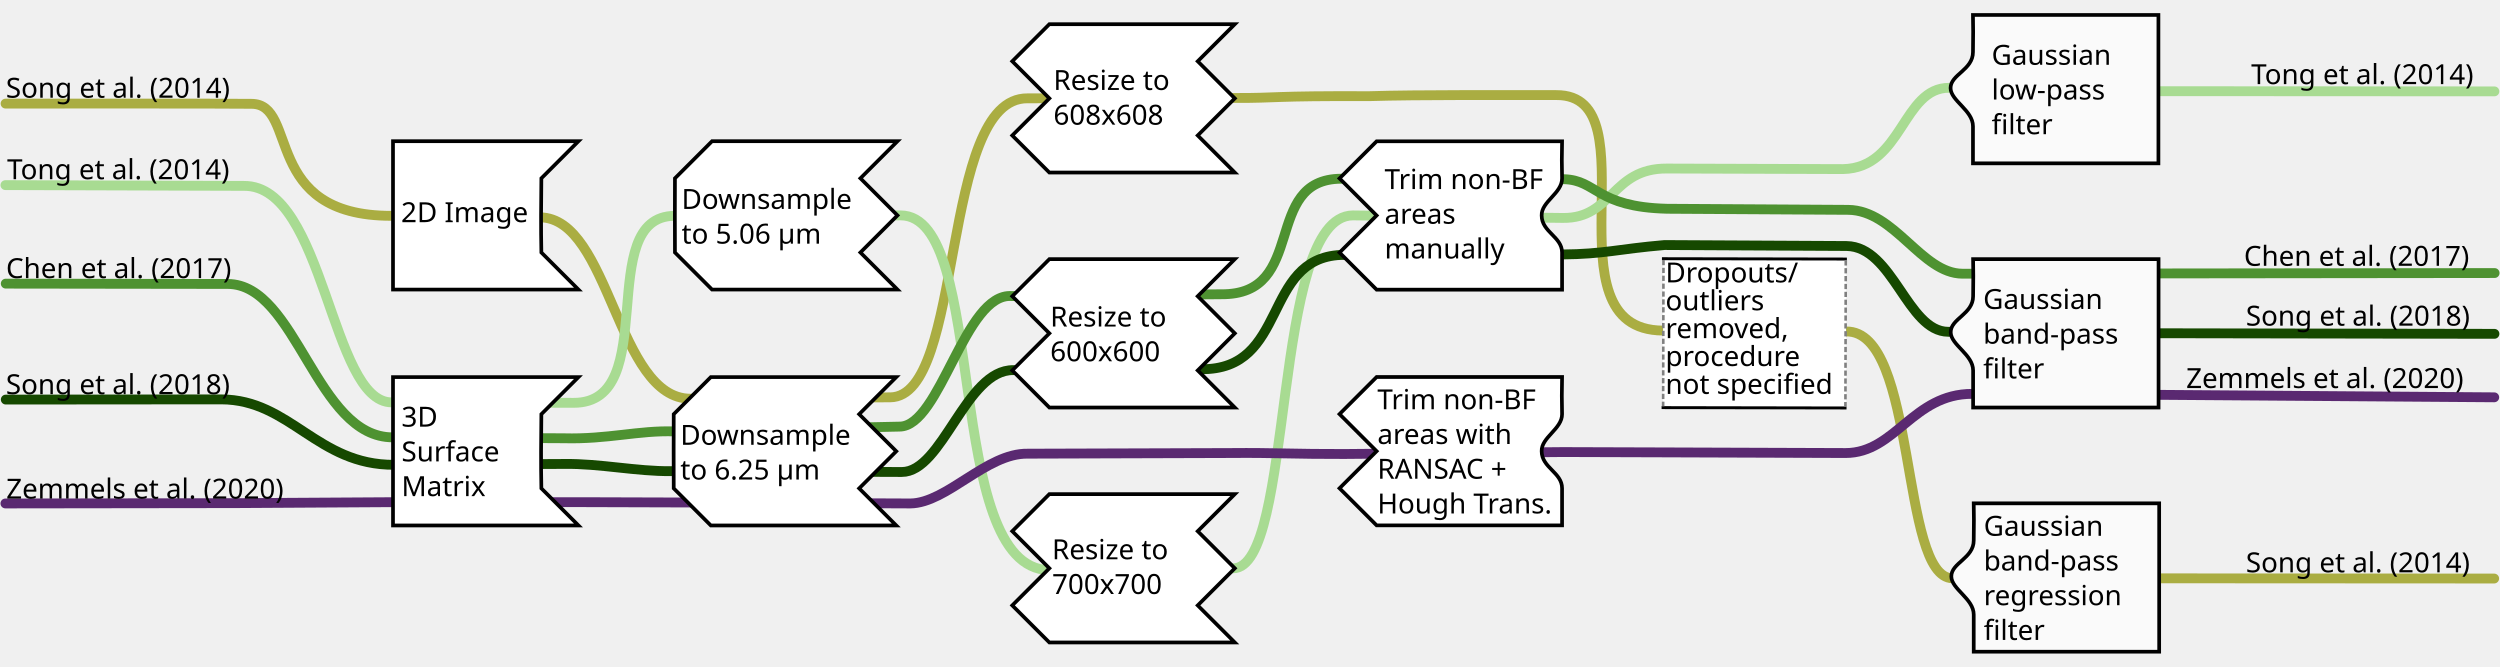
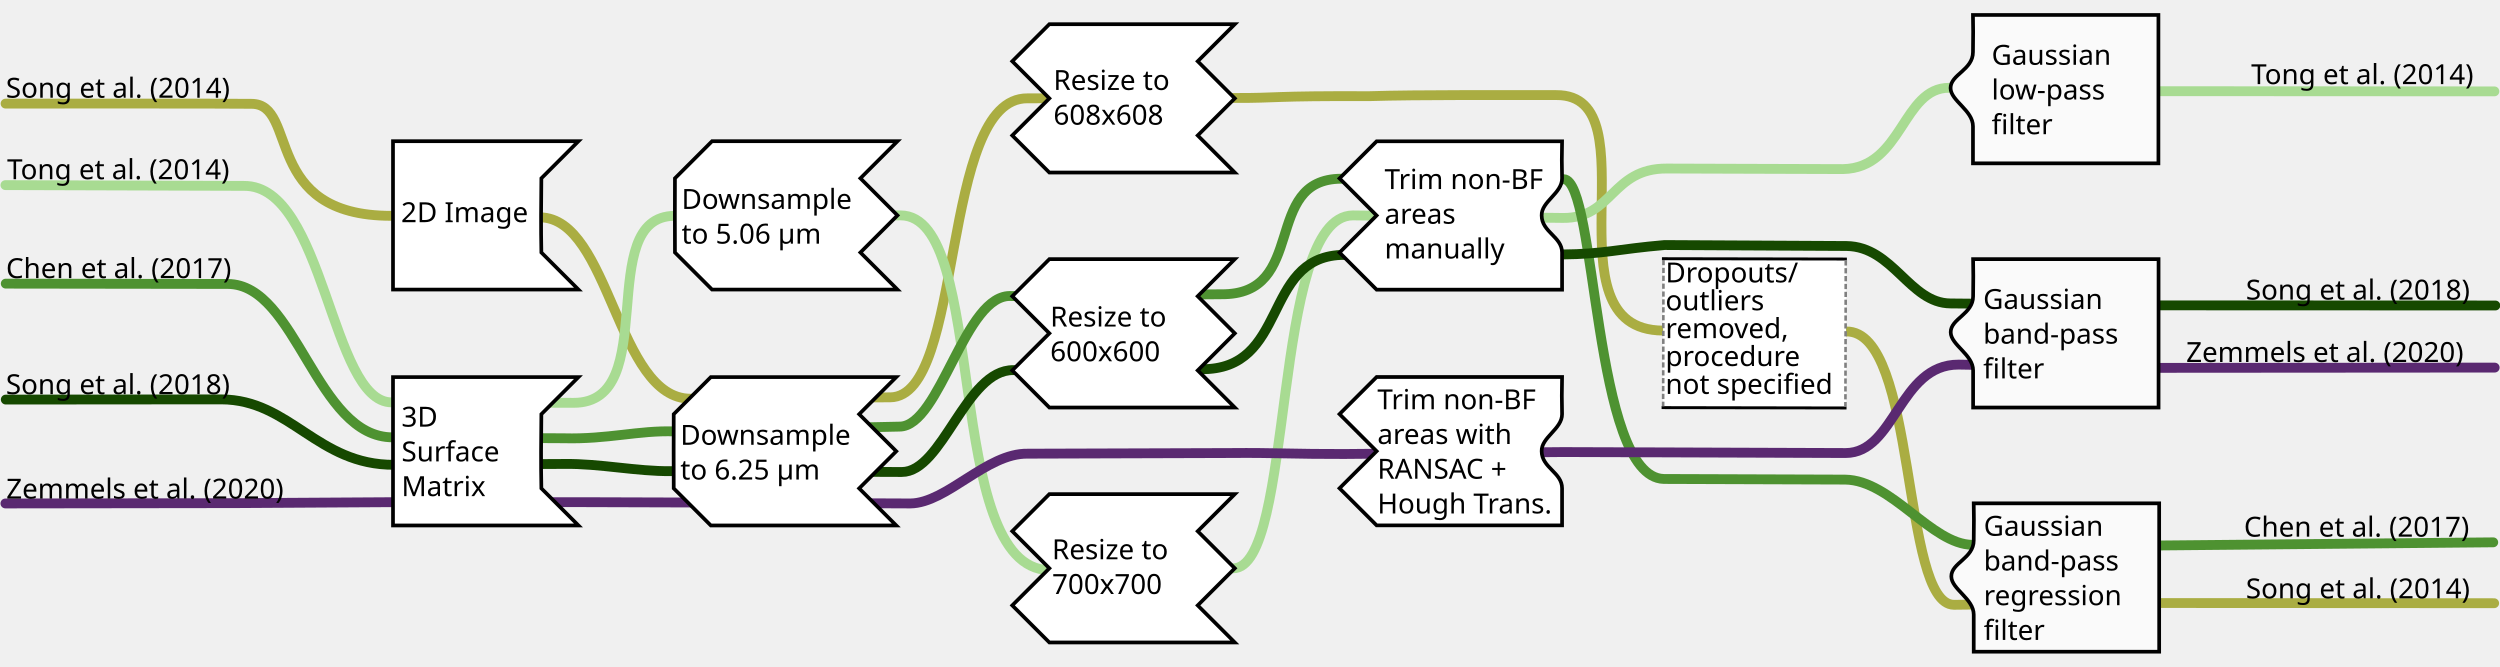
<svg xmlns="http://www.w3.org/2000/svg" xmlns:ns1="http://www.openswatchbook.org/uri/2009/osb" width="30in" height="8in" viewBox="0 0 762 203.2" version="1.1" id="svg8">
  <defs id="defs2">
    <linearGradient id="linearGradient6307" ns1:paint="solid">
      <stop style="stop-color:#000000;stop-opacity:1;" offset="0" id="stop6305" />
    </linearGradient>
    <linearGradient id="linearGradient4867" ns1:paint="solid">
      <stop style="stop-color:#f9ff00;stop-opacity:0;" offset="0" id="stop4865" />
    </linearGradient>
  </defs>
  <g id="layer3" transform="translate(-22.72662,-84.9005)" />
  <g id="layer1" transform="translate(-26.56308,87.33803)" />
  <g id="layer4" transform="translate(-22.72662,-84.9005)" />
  <g id="layer2" style="display:inline" transform="translate(-22.72662,-84.9005)">
    <g id="g1404" transform="translate(-0.044498,-3.999503)">
-       <path id="path355" d="m 24.463,120.478 c 0,0 70.725,-0.058 74.903,0.065 14.637,-0.07 2.919,34.183 42.713,34.142 14.745,0.035 34.424,0.014 45.302,0.458 21.411,0.275 23.349,55.328 45.907,55.284 22.233,-0.179 37.567,-0.32 60.829,-0.418 22.915,-0.182 14.924,-91.452 41.877,-91.139 l 63.489,-0.109 c 12.68,0.049 10.859,-0.676 40.616,-0.548 14.423,-0.464 43.016,-0.324 57.026,-0.331 30.056,-0.146 -4.093,71.57 32.516,71.781 22.048,0.795 32.806,-0.448 55.799,0.269 21.902,-0.404 16.243,75.073 32.476,75.23 26.147,-0.371 62.927,0.014 62.927,0.014 l 102.151,0.061" style="fill:none;stroke:#a6a938;stroke-width:3;stroke-linecap:round;stroke-linejoin:round;stroke-miterlimit:4;stroke-dasharray:none;stroke-opacity:0.941" />
+       <path id="path355" d="m 24.463,120.478 c 0,0 70.725,-0.058 74.903,0.065 14.637,-0.07 2.919,34.183 42.713,34.142 14.745,0.035 34.424,0.014 45.302,0.458 21.411,0.275 23.349,55.328 45.907,55.284 22.233,-0.179 37.567,-0.32 60.829,-0.418 22.915,-0.182 14.924,-91.452 41.877,-91.139 l 63.489,-0.109 c 12.68,0.049 10.859,-0.676 40.616,-0.548 14.423,-0.464 43.016,-0.324 57.026,-0.331 30.056,-0.146 -4.093,71.57 32.516,71.781 22.048,0.795 32.806,-0.448 55.799,0.269 21.902,-0.404 16.661,83.156 32.894,83.312 26.147,-0.371 62.927,-0.543 62.927,-0.543 l 101.733,0.061" style="fill:none;stroke:#a6a938;stroke-width:3;stroke-linecap:round;stroke-linejoin:round;stroke-miterlimit:4;stroke-dasharray:none;stroke-opacity:0.941" />
      <path id="path6311" d="m 24.422,145.325 72.715,0.233 c 24.621,-0.203 26.419,65.977 45.012,65.985 l 55.464,0.139 c 27.117,0.066 5.893,-56.863 30.798,-56.997 l 68.842,-0.139 c 27.131,0.004 12.61,107.381 45.291,108.14 l 56.021,-0.557 c 19.076,0.182 11.426,-107.365 36.541,-107.573 l 64.018,0.771 c 15.257,0.181 14.771,-15.135 31.68,-15.058 l 53.71,0.171 c 18.209,-0.334 18.066,-24.916 32.437,-24.78 18.516,-0.201 43.171,1.017 64.264,1.032 l 101.848,0.058" style="fill:none;stroke:#a8db92;stroke-width:3;stroke-linecap:round;stroke-linejoin:round;stroke-miterlimit:4;stroke-dasharray:none;stroke-opacity:1" />
-       <path id="path6313" d="m 24.521,175.351 67.669,0.099 c 21.112,0.07 26.854,46.896 50.377,46.754 l 52.05,0.279 c 13.409,0.364 22.763,-2.463 33.794,-2.09 l 68.494,-1.463 c 12.495,0.066 19.913,-40.972 34.282,-39.786 l 63.686,-0.557 c 26.798,0.37 12.252,-35.109 36.725,-35.216 l 67.797,0.146 c 10.24,0.254 9.74,8.473 31.49,9.013 l 55.236,0.331 c 14.217,0.168 22.31,19.396 34.806,19.465 l 59.946,-0.082 102.256,-0.122" style="fill:none;stroke:#4e9231;stroke-width:3;stroke-linecap:round;stroke-linejoin:round;stroke-miterlimit:4;stroke-dasharray:none;stroke-opacity:1" />
-       <path id="path6313-3" d="m 24.528,210.69 65.677,-0.058 c 21.112,0.07 29.222,20.081 52.745,19.939 l 51.843,-0.263 c 10.73,-0.154 22.079,2.321 32.476,2.197 l 70.337,0.258 c 12.495,0.066 19.53,-31.252 34.046,-31.052 l 57.136,-0.279 c 26.798,0.37 18.57,-33.73 42.648,-34.823 l 67.493,-0.149 c 12.85,-0.115 16.998,-1.654 31.194,-2.875 l 55.47,0.299 c 14.217,0.168 18.497,26.077 30.993,26.146 l 64.202,0.443 102.29,0.182" style="fill:none;stroke:#164900;stroke-width:3;stroke-linecap:round;stroke-linejoin:round;stroke-miterlimit:4;stroke-dasharray:none;stroke-opacity:1" />
-       <path id="path6429" d="m 24.415,242.355 70.259,-0.099 48.186,-0.296 h 57.252 l 31.237,0.099 68.879,0.296 c 11.117,-0.099 23.246,-15.393 35.77,-15.175 l 62.08,-0.197 c 12.838,-0.129 19.703,0.351 34.489,0.296 l 66.613,-0.591 30.941,0.099 55.182,0.197 c 15.171,0.003 20.516,-18.077 38.628,-18.033 l 56.956,0.296 102.128,0.755" style="fill:none;stroke:#5a2971;stroke-width:3;stroke-linecap:round;stroke-linejoin:round;stroke-miterlimit:4;stroke-dasharray:none;stroke-opacity:1" />
+       <path id="path6313" d="m 24.521,175.351 67.669,0.099 c 21.112,0.07 26.854,46.896 50.377,46.754 l 52.05,0.279 c 13.409,0.364 22.763,-2.463 33.794,-2.09 l 68.494,-1.463 c 12.495,0.066 19.913,-40.972 34.282,-39.786 l 63.686,-0.557 c 26.798,0.37 12.252,-35.109 36.725,-35.216 l 67.797,0.146 c 10.24,0.254 8.765,90.833 30.514,91.372 l 55.236,0.192 c 14.217,0.168 26.352,19.814 38.847,19.883 l 57.02,0.197 101.699,-0.959" style="fill:none;stroke:#4e9231;stroke-width:3;stroke-linecap:round;stroke-linejoin:round;stroke-miterlimit:4;stroke-dasharray:none;stroke-opacity:1" />
+       <path id="path6313-3" d="m 24.528,210.69 65.677,-0.058 c 21.112,0.07 29.222,20.081 52.745,19.939 l 51.843,-0.263 c 10.73,-0.154 22.079,2.321 32.476,2.197 l 70.337,0.258 c 12.495,0.066 19.53,-31.252 34.046,-31.052 l 57.136,-0.279 c 26.798,0.37 18.57,-33.73 42.648,-34.823 l 67.493,-0.149 c 12.85,-0.115 16.998,-1.654 31.194,-2.875 l 55.47,0.299 c 14.217,0.168 19.194,17.436 31.689,17.506 l 63.923,0.583 102.151,0.042" style="fill:none;stroke:#164900;stroke-width:3;stroke-linecap:round;stroke-linejoin:round;stroke-miterlimit:4;stroke-dasharray:none;stroke-opacity:1" />
+       <path id="path6429" d="m 24.415,242.355 70.259,-0.099 48.186,-0.296 h 57.252 l 31.237,0.099 68.879,0.296 c 11.117,-0.099 23.246,-15.393 35.77,-15.175 l 62.08,-0.197 c 12.838,-0.129 19.703,0.351 34.489,0.296 l 66.613,-0.591 30.941,0.099 55.182,0.197 c 15.171,0.003 16.335,-26.996 34.447,-26.952 l 60.858,0.992 102.546,-0.082" style="fill:none;stroke:#5a2971;stroke-width:3;stroke-linecap:round;stroke-linejoin:round;stroke-miterlimit:4;stroke-dasharray:none;stroke-opacity:1" />
      <g transform="translate(2.046291,0.788318)" id="g6877">
        <g id="g938">
          <text id="text6831" y="117.899" x="22.506" style="font-style:normal;font-weight:normal;font-size:10.583px;line-height:1.25;font-family:sans-serif;letter-spacing:0px;word-spacing:0px;fill:#000000;fill-opacity:1;stroke:none;stroke-width:0.265" xml:space="preserve">
            <tspan style="font-style:normal;font-variant:normal;font-weight:normal;font-stretch:normal;font-size:8.467px;font-family:sans-serif;-inkscape-font-specification:'sans-serif, Normal';font-variant-ligatures:normal;font-variant-caps:normal;font-variant-numeric:normal;font-feature-settings:normal;text-align:start;writing-mode:lr-tb;text-anchor:start;stroke-width:0.265" y="117.899" x="22.506" id="tspan6829">Song et al. (2014)</tspan>
          </text>
          <text xml:space="preserve" style="font-style:normal;font-weight:normal;font-size:10.583px;line-height:1.25;font-family:sans-serif;letter-spacing:0px;word-spacing:0px;fill:#000000;fill-opacity:1;stroke:none;stroke-width:0.265" x="22.895" y="142.731" id="text6835">
            <tspan id="tspan6833" x="22.895" y="142.731" style="font-style:normal;font-variant:normal;font-weight:normal;font-stretch:normal;font-size:8.467px;font-family:sans-serif;-inkscape-font-specification:'sans-serif, Normal';font-variant-ligatures:normal;font-variant-caps:normal;font-variant-numeric:normal;font-feature-settings:normal;text-align:start;writing-mode:lr-tb;text-anchor:start;stroke-width:0.265">Tong et al. (2014)</tspan>
          </text>
          <text id="text6839" y="172.884" x="22.561" style="font-style:normal;font-weight:normal;font-size:10.583px;line-height:1.25;font-family:sans-serif;letter-spacing:0px;word-spacing:0px;fill:#000000;fill-opacity:1;stroke:none;stroke-width:0.265" xml:space="preserve">
            <tspan style="font-style:normal;font-variant:normal;font-weight:normal;font-stretch:normal;font-size:8.467px;font-family:sans-serif;-inkscape-font-specification:'sans-serif, Normal';font-variant-ligatures:normal;font-variant-caps:normal;font-variant-numeric:normal;font-feature-settings:normal;text-align:start;writing-mode:lr-tb;text-anchor:start;stroke-width:0.265" y="172.884" x="22.561" id="tspan6837">Chen et al. (2017)</tspan>
          </text>
          <text xml:space="preserve" style="font-style:normal;font-weight:normal;font-size:10.583px;line-height:1.25;font-family:sans-serif;letter-spacing:0px;word-spacing:0px;fill:#000000;fill-opacity:1;stroke:none;stroke-width:0.265" x="22.506" y="208.26" id="text6843">
            <tspan id="tspan6841" x="22.506" y="208.26" style="font-style:normal;font-variant:normal;font-weight:normal;font-stretch:normal;font-size:8.467px;font-family:sans-serif;-inkscape-font-specification:'sans-serif, Normal';font-variant-ligatures:normal;font-variant-caps:normal;font-variant-numeric:normal;font-feature-settings:normal;text-align:start;writing-mode:lr-tb;text-anchor:start;stroke-width:0.265">Song et al. (2018)</tspan>
          </text>
          <text id="text6847" y="240.088" x="22.625" style="font-style:normal;font-weight:normal;font-size:10.583px;line-height:1.25;font-family:sans-serif;letter-spacing:0px;word-spacing:0px;fill:#000000;fill-opacity:1;stroke:none;stroke-width:0.265" xml:space="preserve">
            <tspan style="font-style:normal;font-variant:normal;font-weight:normal;font-stretch:normal;font-size:8.467px;font-family:sans-serif;-inkscape-font-specification:'sans-serif, Normal';font-variant-ligatures:normal;font-variant-caps:normal;font-variant-numeric:normal;font-feature-settings:normal;text-align:start;writing-mode:lr-tb;text-anchor:start;stroke-width:0.265" y="240.088" x="22.625" id="tspan6845">Zemmels et al. (2020)</tspan>
          </text>
        </g>
      </g>
-       <text id="text6831-4" y="263.342" x="707.299" style="font-style:normal;font-weight:normal;font-size:10.583px;line-height:1.25;font-family:sans-serif;letter-spacing:0px;word-spacing:0px;fill:#000000;fill-opacity:1;stroke:none;stroke-width:0.265" xml:space="preserve">
-         <tspan style="font-style:normal;font-variant:normal;font-weight:normal;font-stretch:normal;font-size:8.467px;font-family:sans-serif;-inkscape-font-specification:'sans-serif, Normal';font-variant-ligatures:normal;font-variant-caps:normal;font-variant-numeric:normal;font-feature-settings:normal;text-align:start;writing-mode:lr-tb;text-anchor:start;stroke-width:0.265" y="263.342" x="707.299" id="tspan6829-9">Song et al. (2014)</tspan>
+       <text id="text6831-4" y="271.28" x="707.299" style="font-style:normal;font-weight:normal;font-size:10.583px;line-height:1.25;font-family:sans-serif;letter-spacing:0px;word-spacing:0px;fill:#000000;fill-opacity:1;stroke:none;stroke-width:0.265" xml:space="preserve">
+         <tspan style="font-style:normal;font-variant:normal;font-weight:normal;font-stretch:normal;font-size:8.467px;font-family:sans-serif;-inkscape-font-specification:'sans-serif, Normal';font-variant-ligatures:normal;font-variant-caps:normal;font-variant-numeric:normal;font-feature-settings:normal;text-align:start;writing-mode:lr-tb;text-anchor:start;stroke-width:0.265" y="271.28" x="707.299" id="tspan6829-9">Song et al. (2014)</tspan>
      </text>
      <text xml:space="preserve" style="font-style:normal;font-weight:normal;font-size:10.583px;line-height:1.25;font-family:sans-serif;letter-spacing:0px;word-spacing:0px;fill:#000000;fill-opacity:1;stroke:none;stroke-width:0.265" x="708.937" y="114.547" id="text6835-3">
        <tspan id="tspan6833-1" x="708.937" y="114.547" style="font-style:normal;font-variant:normal;font-weight:normal;font-stretch:normal;font-size:8.467px;font-family:sans-serif;-inkscape-font-specification:'sans-serif, Normal';font-variant-ligatures:normal;font-variant-caps:normal;font-variant-numeric:normal;font-feature-settings:normal;text-align:start;writing-mode:lr-tb;text-anchor:start;stroke-width:0.265">Tong et al. (2014)</tspan>
      </text>
-       <text id="text6839-3" y="169.926" x="706.721" style="font-style:normal;font-weight:normal;font-size:10.583px;line-height:1.25;font-family:sans-serif;letter-spacing:0px;word-spacing:0px;fill:#000000;fill-opacity:1;stroke:none;stroke-width:0.265" xml:space="preserve">
-         <tspan style="font-style:normal;font-variant:normal;font-weight:normal;font-stretch:normal;font-size:8.467px;font-family:sans-serif;-inkscape-font-specification:'sans-serif, Normal';font-variant-ligatures:normal;font-variant-caps:normal;font-variant-numeric:normal;font-feature-settings:normal;text-align:start;writing-mode:lr-tb;text-anchor:start;stroke-width:0.265" y="169.926" x="706.721" id="tspan6837-8">Chen et al. (2017)</tspan>
+       <text id="text6839-3" y="252.475" x="706.721" style="font-style:normal;font-weight:normal;font-size:10.583px;line-height:1.25;font-family:sans-serif;letter-spacing:0px;word-spacing:0px;fill:#000000;fill-opacity:1;stroke:none;stroke-width:0.265" xml:space="preserve">
+         <tspan style="font-style:normal;font-variant:normal;font-weight:normal;font-stretch:normal;font-size:8.467px;font-family:sans-serif;-inkscape-font-specification:'sans-serif, Normal';font-variant-ligatures:normal;font-variant-caps:normal;font-variant-numeric:normal;font-feature-settings:normal;text-align:start;writing-mode:lr-tb;text-anchor:start;stroke-width:0.265" y="252.475" x="706.721" id="tspan6837-8">Chen et al. (2017)</tspan>
      </text>
-       <text xml:space="preserve" style="font-style:normal;font-weight:normal;font-size:10.583px;line-height:1.25;font-family:sans-serif;letter-spacing:0px;word-spacing:0px;fill:#000000;fill-opacity:1;stroke:none;stroke-width:0.265" x="707.299" y="188.156" id="text6843-7">
-         <tspan id="tspan6841-9" x="707.299" y="188.156" style="font-style:normal;font-variant:normal;font-weight:normal;font-stretch:normal;font-size:8.467px;font-family:sans-serif;-inkscape-font-specification:'sans-serif, Normal';font-variant-ligatures:normal;font-variant-caps:normal;font-variant-numeric:normal;font-feature-settings:normal;text-align:start;writing-mode:lr-tb;text-anchor:start;stroke-width:0.265">Song et al. (2018)</tspan>
+       <text xml:space="preserve" style="font-style:normal;font-weight:normal;font-size:10.583px;line-height:1.25;font-family:sans-serif;letter-spacing:0px;word-spacing:0px;fill:#000000;fill-opacity:1;stroke:none;stroke-width:0.265" x="707.299" y="180.219" id="text6843-7">
+         <tspan id="tspan6841-9" x="707.299" y="180.219" style="font-style:normal;font-variant:normal;font-weight:normal;font-stretch:normal;font-size:8.467px;font-family:sans-serif;-inkscape-font-specification:'sans-serif, Normal';font-variant-ligatures:normal;font-variant-caps:normal;font-variant-numeric:normal;font-feature-settings:normal;text-align:start;writing-mode:lr-tb;text-anchor:start;stroke-width:0.265">Song et al. (2018)</tspan>
      </text>
-       <text id="text6847-3" y="207.174" x="689.109" style="font-style:normal;font-weight:normal;font-size:10.583px;line-height:1.25;font-family:sans-serif;letter-spacing:0px;word-spacing:0px;fill:#000000;fill-opacity:1;stroke:none;stroke-width:0.265" xml:space="preserve">
-         <tspan style="font-style:normal;font-variant:normal;font-weight:normal;font-stretch:normal;font-size:8.467px;font-family:sans-serif;-inkscape-font-specification:'sans-serif, Normal';font-variant-ligatures:normal;font-variant-caps:normal;font-variant-numeric:normal;font-feature-settings:normal;text-align:start;writing-mode:lr-tb;text-anchor:start;stroke-width:0.265" y="207.174" x="689.109" id="tspan6845-8">Zemmels et al. (2020)</tspan>
+       <text id="text6847-3" y="199.237" x="689.109" style="font-style:normal;font-weight:normal;font-size:10.583px;line-height:1.25;font-family:sans-serif;letter-spacing:0px;word-spacing:0px;fill:#000000;fill-opacity:1;stroke:none;stroke-width:0.265" xml:space="preserve">
+         <tspan style="font-style:normal;font-variant:normal;font-weight:normal;font-stretch:normal;font-size:8.467px;font-family:sans-serif;-inkscape-font-specification:'sans-serif, Normal';font-variant-ligatures:normal;font-variant-caps:normal;font-variant-numeric:normal;font-feature-settings:normal;text-align:start;writing-mode:lr-tb;text-anchor:start;stroke-width:0.265" y="199.237" x="689.109" id="tspan6845-8">Zemmels et al. (2020)</tspan>
      </text>
      <g id="g1220">
        <path style="fill:#ffffff;fill-opacity:1;stroke:#000000;stroke-width:1.13px;stroke-linecap:butt;stroke-linejoin:miter;stroke-opacity:1" d="m 142.557,131.941 v 11.305 11.305 11.305 11.305 h 56.525 l -11.305,-11.305 c -0.155,-7.537 -0.074,-15.073 0,-22.61 l 11.305,-11.305 z" id="path3752-9-9" />
        <path style="fill:#ffffff;fill-opacity:1;stroke:#000000;stroke-width:1.13px;stroke-linecap:butt;stroke-linejoin:miter;stroke-opacity:1" d="m 142.557,203.839 v 11.305 11.305 11.305 11.305 h 56.525 l -11.305,-11.305 c -0.155,-7.537 -0.074,-15.073 0,-22.61 l 11.305,-11.305 z" id="path3752-9" />
        <text xml:space="preserve" style="font-style:normal;font-weight:normal;font-size:10.583px;line-height:1.25;font-family:sans-serif;letter-spacing:0px;word-spacing:0px;fill:#000000;fill-opacity:1;stroke:none;stroke-width:0.265" x="145.013" y="156.616" id="text4809">
          <tspan id="tspan4807" x="145.013" y="156.616" style="font-style:normal;font-variant:normal;font-weight:normal;font-stretch:normal;font-size:8.467px;font-family:sans-serif;-inkscape-font-specification:'sans-serif, Normal';font-variant-ligatures:normal;font-variant-caps:normal;font-variant-numeric:normal;font-feature-settings:normal;text-align:start;writing-mode:lr-tb;text-anchor:start;stroke-width:0.265">2D Image</tspan>
        </text>
        <text xml:space="preserve" style="font-style:normal;font-weight:normal;font-size:5.644px;line-height:1.25;font-family:sans-serif;letter-spacing:0px;word-spacing:0px;fill:#000000;fill-opacity:1;stroke:none;stroke-width:0.265" x="145.138" y="218.948" id="text4845">
          <tspan id="tspan4843" x="145.138" y="218.948" style="font-size:8.467px;stroke-width:0.265">3D </tspan>
          <tspan x="145.138" y="229.531" style="font-size:8.467px;stroke-width:0.265" id="tspan1210">Surface</tspan>
          <tspan x="145.138" y="240.114" style="font-size:8.467px;stroke-width:0.265" id="tspan4847">Matrix</tspan>
        </text>
      </g>
      <g transform="translate(30.52428)" id="g6816">
        <path style="display:inline;fill:#fafafa;fill-opacity:1;stroke:#000000;stroke-width:1.13px;stroke-linecap:butt;stroke-linejoin:miter;stroke-opacity:1" d="m 593.608,93.465 c 0.106,4.772 0.045,5.152 0,11.305 0.003,5.466 -6.856,6.822 -6.829,10.978 0.027,3.875 6.825,6.774 6.829,11.632 -0.006,4.844 -0.006,7.069 0,11.305 h 56.525 v -45.22 z" id="path3752-3-2" />
        <text xml:space="preserve" style="font-style:normal;font-weight:normal;font-size:5.644px;line-height:1.25;font-family:sans-serif;letter-spacing:0px;word-spacing:0px;fill:#000000;fill-opacity:1;stroke:none;stroke-width:0.265" x="599.284" y="108.648" id="text5264">
          <tspan id="tspan5262" x="599.284" y="108.648" style="font-size:8.467px;stroke-width:0.265">Gaussian</tspan>
          <tspan x="599.284" y="119.231" style="font-size:8.467px;stroke-width:0.265" id="tspan5266">low-pass </tspan>
          <tspan x="599.284" y="129.814" style="font-size:8.467px;stroke-width:0.265" id="tspan5270">filter</tspan>
        </text>
        <path style="display:inline;fill:#fafafa;fill-opacity:1;stroke:#000000;stroke-width:1.13px;stroke-linecap:butt;stroke-linejoin:miter;stroke-opacity:1" d="m 593.65,167.89 c 0.106,4.772 0.045,5.152 0,11.305 0.003,5.466 -6.856,6.822 -6.829,10.978 0.027,3.875 6.825,6.774 6.829,11.632 -0.006,4.844 -0.006,7.069 0,11.305 h 56.525 v -45.22 z" id="path3752-3-2-11" />
        <text xml:space="preserve" style="font-style:normal;font-weight:normal;font-size:5.644px;line-height:1.25;font-family:sans-serif;letter-spacing:0px;word-spacing:0px;fill:#000000;fill-opacity:1;stroke:none;stroke-width:0.265" x="596.724" y="183.073" id="text5276">
          <tspan id="tspan5274" x="596.724" y="183.073" style="font-size:8.467px;stroke-width:0.265">Gaussian</tspan>
          <tspan x="596.724" y="193.656" style="font-size:8.467px;stroke-width:0.265" id="tspan5278">band-pass</tspan>
          <tspan x="596.724" y="204.24" style="font-size:8.467px;stroke-width:0.265" id="tspan5280">filter</tspan>
        </text>
        <path style="display:inline;fill:#fafafa;fill-opacity:1;stroke:#000000;stroke-width:1.13px;stroke-linecap:butt;stroke-linejoin:miter;stroke-opacity:1" d="m 593.838,242.316 c 0.106,4.772 0.045,5.152 0,11.305 0.003,5.466 -6.856,6.822 -6.829,10.978 0.027,3.875 6.825,6.774 6.829,11.632 -0.006,4.844 -0.006,7.069 0,11.305 h 56.525 v -45.22 z" id="path3752-3-2-9" />
        <text xml:space="preserve" style="font-style:normal;font-weight:normal;font-size:5.644px;line-height:1.25;font-family:sans-serif;letter-spacing:0px;word-spacing:0px;fill:#000000;fill-opacity:1;stroke:none;stroke-width:0.265" x="596.884" y="252.207" id="text5284">
          <tspan id="tspan5282" x="596.884" y="252.207" style="font-size:8.467px;stroke-width:0.265">Gaussian</tspan>
          <tspan x="596.884" y="262.79" style="font-size:8.467px;stroke-width:0.265" id="tspan5286">band-pass</tspan>
          <tspan x="596.884" y="273.373" style="font-size:8.467px;stroke-width:0.265" id="tspan5288">regression</tspan>
          <tspan x="596.884" y="283.957" style="font-size:8.467px;stroke-width:0.265" id="tspan5292">filter</tspan>
        </text>
      </g>
      <g id="g1249">
        <g id="g6638" transform="translate(30.52428)">
          <path id="path3752-5-1-9" d="m 312.09,167.89 -11.305,11.305 11.305,11.305 -11.305,11.305 11.305,11.305 h 56.525 L 357.31,201.805 368.615,190.5 357.31,179.195 368.615,167.89 Z" style="fill:#ffffff;fill-opacity:1;stroke:#000000;stroke-width:1.13px;stroke-linecap:butt;stroke-linejoin:miter;stroke-opacity:1" />
          <text id="text4872-1" y="188.431" x="312.351" style="font-style:normal;font-weight:normal;font-size:5.644px;line-height:1.25;font-family:sans-serif;letter-spacing:0px;word-spacing:0px;fill:#000000;fill-opacity:1;stroke:none;stroke-width:0.265" xml:space="preserve">
            <tspan style="font-size:8.467px;stroke-width:0.265" y="188.431" x="312.351" id="tspan4870-4">Resize to</tspan>
            <tspan id="tspan4874-5" style="font-size:8.467px;stroke-width:0.265" y="199.014" x="312.351">600x600</tspan>
          </text>
        </g>
        <g id="g6644" transform="translate(30.52428)">
          <path id="path3752-5-1-9-3" d="m 312.09,239.507 -11.305,11.305 11.305,11.305 -11.305,11.305 11.305,11.305 h 56.525 l -11.305,-11.305 11.305,-11.305 -11.305,-11.305 11.305,-11.305 z" style="fill:#ffffff;fill-opacity:1;stroke:#000000;stroke-width:1.13px;stroke-linecap:butt;stroke-linejoin:miter;stroke-opacity:1" />
          <text id="text4872-2" y="259.358" x="312.908" style="font-style:normal;font-weight:normal;font-size:5.644px;line-height:1.25;font-family:sans-serif;letter-spacing:0px;word-spacing:0px;fill:#000000;fill-opacity:1;stroke:none;stroke-width:0.265" xml:space="preserve">
            <tspan style="font-size:8.467px;stroke-width:0.265" y="259.358" x="312.908" id="tspan4870-5">Resize to</tspan>
            <tspan id="tspan4874-9" style="font-size:8.467px;stroke-width:0.265" y="269.941" x="312.908">700x700</tspan>
          </text>
        </g>
        <g id="g6632" transform="translate(30.52428)">
          <path style="fill:#ffffff;fill-opacity:1;stroke:#000000;stroke-width:1.13px;stroke-linecap:butt;stroke-linejoin:miter;stroke-opacity:1" d="m 312.09,96.273 -11.305,11.305 11.305,11.305 -11.305,11.305 11.305,11.305 h 56.525 l -11.305,-11.305 11.305,-11.305 -11.305,-11.305 11.305,-11.305 z" id="path229" />
          <text xml:space="preserve" style="font-style:normal;font-weight:normal;font-size:5.644px;line-height:1.25;font-family:sans-serif;letter-spacing:0px;word-spacing:0px;fill:#000000;fill-opacity:1;stroke:none;stroke-width:0.265" x="313.336" y="116.321" id="text235">
            <tspan id="tspan231" x="313.336" y="116.321" style="font-size:8.467px;stroke-width:0.265">Resize to</tspan>
            <tspan x="313.336" y="126.905" style="font-size:8.467px;stroke-width:0.265" id="tspan233">608x608</tspan>
          </text>
        </g>
      </g>
      <g id="g1232">
        <g id="g6579" transform="translate(30.52428,-4.174455)">
          <path id="path3752-5-1" d="m 208.903,208.014 -11.305,11.305 c -0.015,7.866 -0.05,14.555 0,22.61 l 11.305,11.305 h 56.525 l -11.305,-11.305 11.305,-11.305 -11.305,-11.305 11.305,-11.305 z" style="fill:#ffffff;fill-opacity:1;stroke:#000000;stroke-width:1.13px;stroke-linecap:butt;stroke-linejoin:miter;stroke-opacity:1" />
          <path id="path3752-5-1-6" d="m 209.275,136.116 -11.305,11.305 c -0.015,7.866 -0.05,14.555 0,22.61 l 11.305,11.305 h 56.525 l -11.305,-11.305 11.305,-11.305 -11.305,-11.305 11.305,-11.305 z" style="fill:#ffffff;fill-opacity:1;stroke:#000000;stroke-width:1.13px;stroke-linecap:butt;stroke-linejoin:miter;stroke-opacity:1" />
        </g>
        <g style="display:inline" id="g6568" transform="translate(13.35735,-4.731886)">
          <text id="text4835-0" y="229.21" x="216.778" style="font-style:normal;font-weight:normal;font-size:5.644px;line-height:1.25;font-family:sans-serif;letter-spacing:0px;word-spacing:0px;fill:#000000;fill-opacity:1;stroke:none;stroke-width:0.265" xml:space="preserve">
            <tspan style="font-size:8.467px;stroke-width:0.265" y="229.21" x="216.778" id="tspan4833-8">Downsample</tspan>
            <tspan id="tspan4839-6" style="font-size:8.467px;stroke-width:0.265" y="239.794" x="216.778">to 6.25 μm </tspan>
          </text>
          <text id="text4835" y="157.312" x="217.151" style="font-style:normal;font-weight:normal;font-size:5.644px;line-height:1.25;font-family:sans-serif;letter-spacing:0px;word-spacing:0px;fill:#000000;fill-opacity:1;stroke:none;stroke-width:0.265" xml:space="preserve">
            <tspan style="font-size:8.467px;stroke-width:0.265" y="157.312" x="217.151" id="tspan4833">Downsample</tspan>
            <tspan id="tspan4839" style="font-size:8.467px;stroke-width:0.265" y="167.896" x="217.151">to 5.06 μm </tspan>
          </text>
        </g>
      </g>
      <g id="g1262">
        <path style="display:inline;fill:#ffffff;fill-opacity:1;stroke:#000000;stroke-width:1.13px;stroke-linecap:butt;stroke-linejoin:miter;stroke-opacity:1" d="m 442.364,131.968 -11.305,11.305 11.305,11.305 -11.305,11.305 11.305,11.305 h 56.525 c -0.021,-4.391 -0.016,-6.771 0,-11.305 0.005,-4.83 -6.199,-6.236 -6.221,-11.305 -0.115,-4.251 6.251,-6.771 6.221,-11.305 -0.077,-4.814 -0.119,-6.259 0,-11.305 z" id="path3752-6" />
        <path style="display:inline;fill:#ffffff;fill-opacity:1;stroke:#000000;stroke-width:1.13px;stroke-linecap:butt;stroke-linejoin:miter;stroke-opacity:1" d="m 442.364,203.812 -11.305,11.305 11.305,11.305 -11.305,11.305 11.305,11.305 h 56.525 c -0.021,-4.391 -0.016,-6.771 0,-11.305 0.005,-4.83 -6.199,-6.236 -6.221,-11.305 -0.115,-4.251 6.251,-6.771 6.221,-11.305 -0.077,-4.814 -0.119,-6.259 0,-11.305 z" id="path3752-6-1" />
        <text xml:space="preserve" style="font-style:normal;font-weight:normal;font-size:5.644px;line-height:1.25;font-family:sans-serif;letter-spacing:0px;word-spacing:0px;display:inline;fill:#000000;fill-opacity:1;stroke:none;stroke-width:0.265" x="444.795" y="146.518" id="text4915">
          <tspan id="tspan4913" x="444.795" y="146.518" style="font-size:8.467px;stroke-width:0.265">Trim non-BF</tspan>
          <tspan x="444.795" y="157.101" style="font-size:8.467px;stroke-width:0.265" id="tspan4919">areas </tspan>
          <tspan x="444.795" y="167.685" style="font-size:8.467px;stroke-width:0.265" id="tspan1195">manually</tspan>
        </text>
        <text xml:space="preserve" style="font-style:normal;font-weight:normal;font-size:5.644px;line-height:1.25;font-family:sans-serif;letter-spacing:0px;word-spacing:0px;display:inline;fill:#000000;fill-opacity:1;stroke:none;stroke-width:0.265" x="442.603" y="213.65" id="text4915-3">
          <tspan x="442.603" y="213.65" style="font-size:8.467px;stroke-width:0.265" id="tspan4917-8">Trim non-BF</tspan>
          <tspan x="442.603" y="224.233" style="font-size:8.467px;stroke-width:0.265" id="tspan4919-4">areas with </tspan>
          <tspan x="442.603" y="234.817" style="font-size:8.467px;stroke-width:0.265" id="tspan4957">RANSAC + </tspan>
          <tspan x="442.603" y="245.4" style="font-size:8.467px;stroke-width:0.265" id="tspan4959">Hough Trans.</tspan>
        </text>
      </g>
      <g id="g1277">
        <g style="display:inline" id="g6716" transform="translate(30.52428)">
          <rect y="167.612" x="499.153" height="45.772" width="55.774" id="rect6701" style="display:inline;fill:#ffffff;fill-opacity:1;stroke:#5a2971;stroke-width:0;stroke-linecap:round;stroke-linejoin:round;stroke-miterlimit:4;stroke-dasharray:none;stroke-opacity:1" />
          <path id="path5002-3" d="M 498.808,167.75 555.176,167.857" style="fill:none;stroke:#000000;stroke-width:0.898px;stroke-linecap:butt;stroke-linejoin:miter;stroke-opacity:1" />
          <path id="path5002-5-2" d="m 498.7,213.143 56.368,0.107" style="fill:none;stroke:#000000;stroke-width:0.898px;stroke-linecap:butt;stroke-linejoin:miter;stroke-opacity:1" />
          <path id="path5002-0-0" d="m 499.277,168.133 -0.108,44.589" style="fill:#808080;stroke:#808080;stroke-width:0.8;stroke-linecap:butt;stroke-linejoin:miter;stroke-miterlimit:4;stroke-dasharray:1.6, 0.8;stroke-dashoffset:0;stroke-opacity:1" />
          <path id="path5002-0-5-0" d="m 554.839,168.232 -0.108,44.589" style="fill:#808080;stroke:#808080;stroke-width:0.8;stroke-linecap:butt;stroke-linejoin:miter;stroke-miterlimit:4;stroke-dasharray:1.6, 0.8;stroke-dashoffset:0;stroke-opacity:1" />
          <text id="text5075-0" y="174.982" x="499.88" style="font-style:normal;font-weight:normal;font-size:5.644px;line-height:1.25;font-family:sans-serif;letter-spacing:0px;word-spacing:0px;fill:#000000;fill-opacity:1;stroke:none;stroke-width:0.265" xml:space="preserve">
            <tspan style="font-size:8.467px;line-height:1;stroke-width:0.265" y="174.982" x="499.88" id="tspan5073-9">Dropouts/</tspan>
            <tspan id="tspan5155" style="font-size:8.467px;line-height:1;stroke-width:0.265" y="183.476" x="499.88">outliers </tspan>
            <tspan style="font-size:8.467px;line-height:1;stroke-width:0.265" y="191.97" x="499.88" id="tspan1193">removed,  </tspan>
            <tspan id="tspan5157" style="font-size:8.467px;line-height:1;stroke-width:0.265" y="200.465" x="499.88">procedure</tspan>
            <tspan id="tspan5077-8" style="font-size:8.467px;line-height:1;stroke-width:0.265" y="208.959" x="499.88">not specified</tspan>
            <tspan id="tspan5079-0" style="font-size:8.467px;line-height:1;stroke-width:0.265" y="216.014" x="499.88" />
          </text>
        </g>
      </g>
    </g>
  </g>
</svg>
